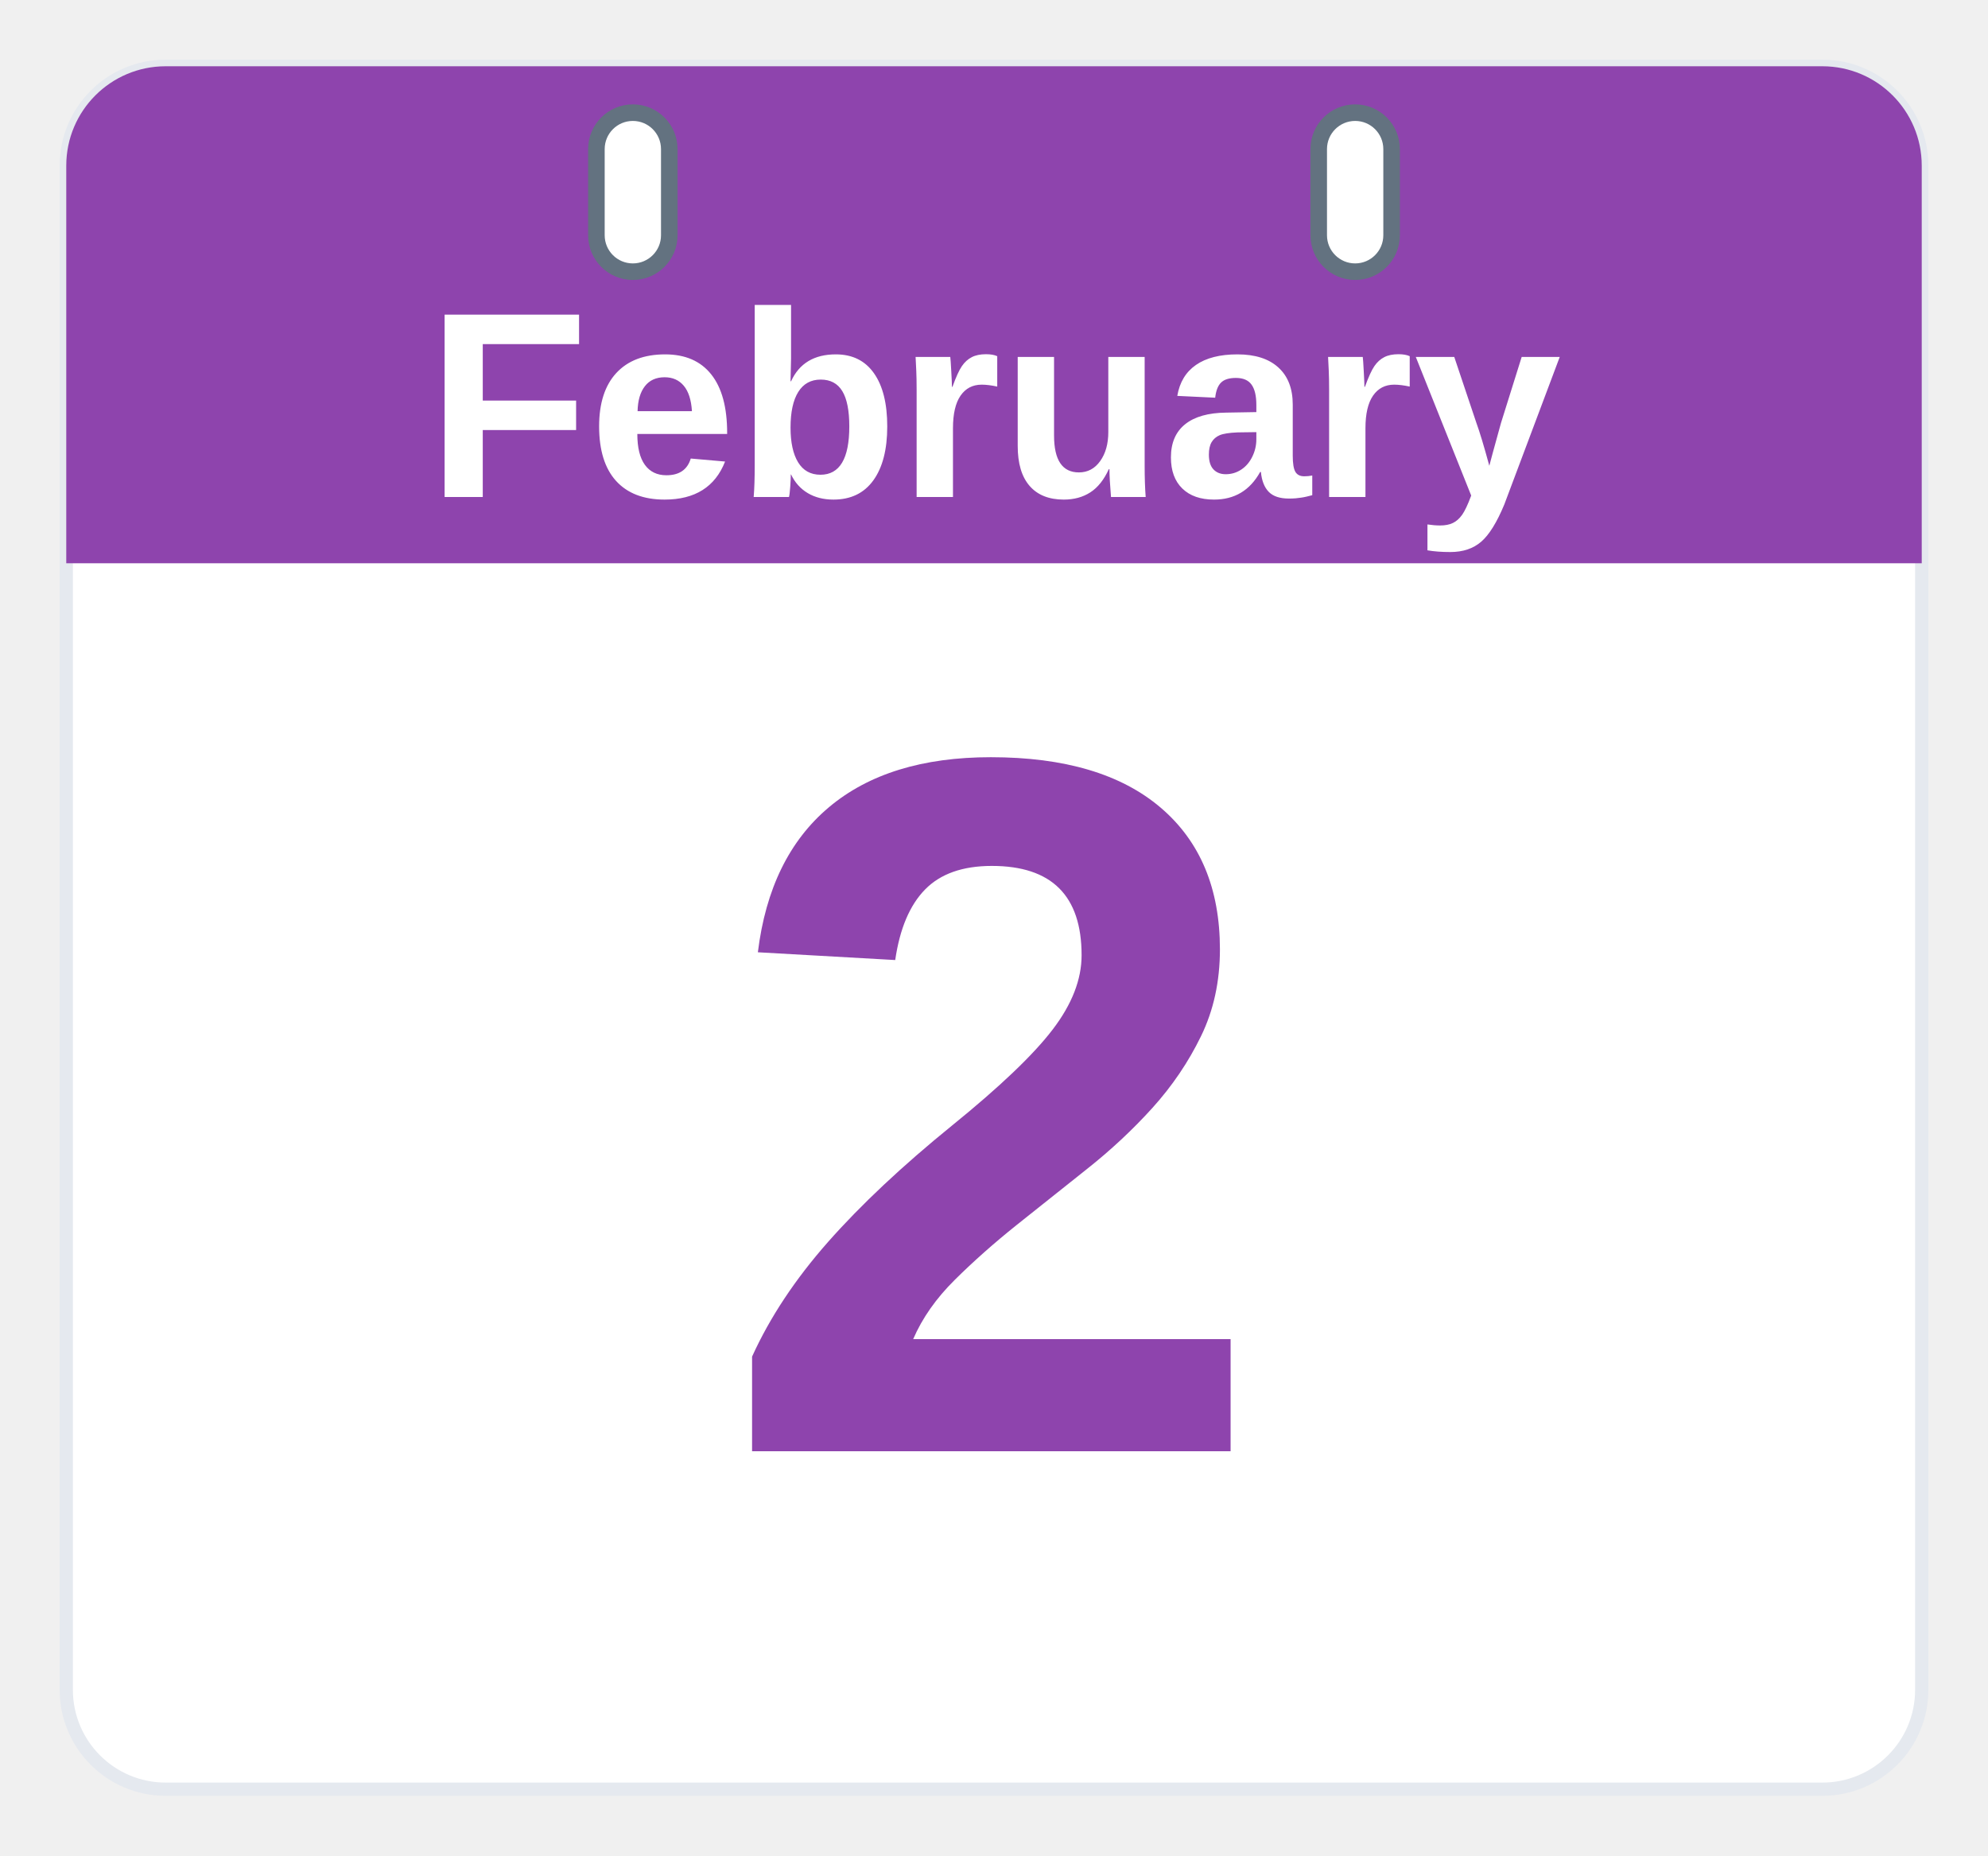
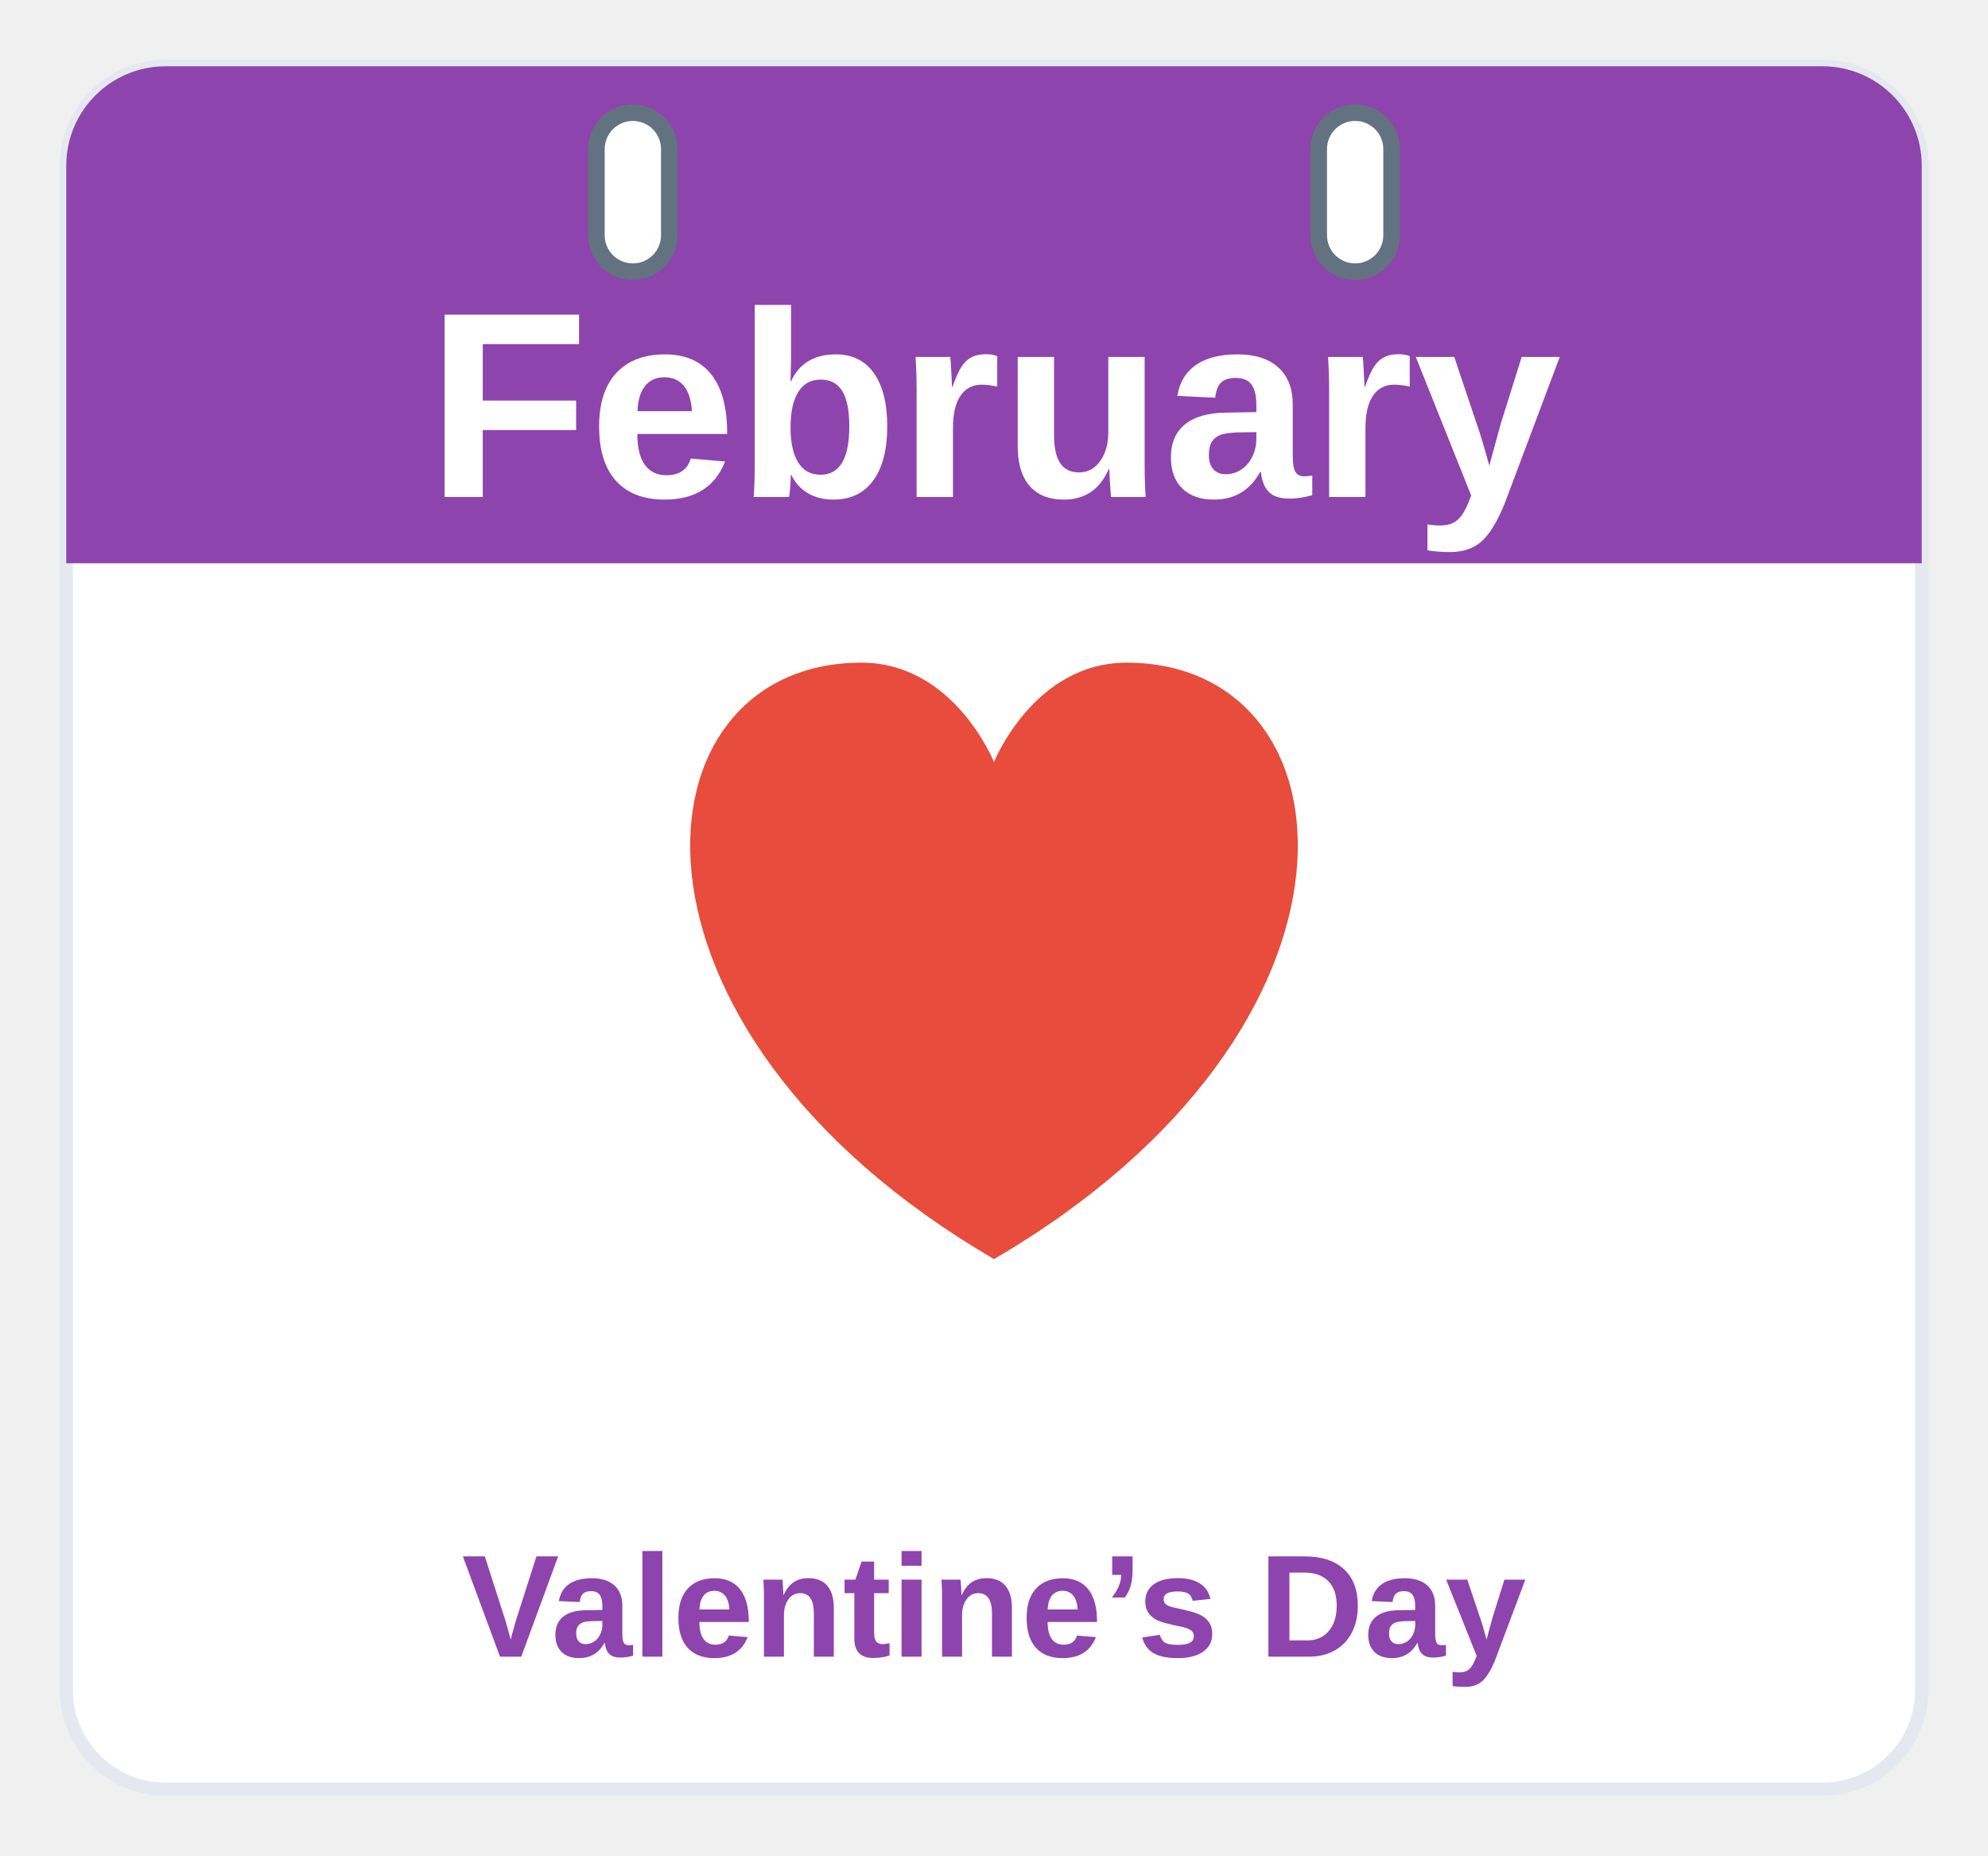
- <svg xmlns="http://www.w3.org/2000/svg" viewBox="0 0 600 560" role="img" aria-label="February, month 2">
+ <svg xmlns="http://www.w3.org/2000/svg" viewBox="0 0 600 560" role="img" aria-label="February: Valentine’s Day">
  <rect x="20" y="20" width="560" height="520" rx="30" fill="#ffffff" stroke="#e5e9ef" stroke-width="4" />
  <path d="M20 50 a30 30 0 0 1 30 -30 h500 a30 30 0 0 1 30 30 v120 h-560 z" fill="#8e44ad" />
  <rect x="180.0" y="34" width="22" height="48" rx="11" fill="#ffffff" stroke="#637280" stroke-width="5" />
  <rect x="398.0" y="34" width="22" height="48" rx="11" fill="#ffffff" stroke="#637280" stroke-width="5" />
  <text x="300.0" y="150" text-anchor="middle" font-family="Nunito, Arial, sans-serif" font-size="80" font-weight="800" fill="#ffffff">February</text>
-   <text x="300.0" y="438" text-anchor="middle" font-family="Nunito, Arial, sans-serif" font-size="300" font-weight="800" fill="#8e44ad">2</text>
+   <path d="M300 380 C 180 310, 190 200, 260 200 C 288 200, 300 230, 300 230 C 300 230, 312 200, 340 200 C 410 200, 420 310, 300 380 Z" fill="#e74c3c" />
+   <text x="300.0" y="500" text-anchor="middle" font-family="Nunito, Arial, sans-serif" font-size="44" font-weight="800" fill="#8e44ad">Valentine’s Day</text>
</svg>
